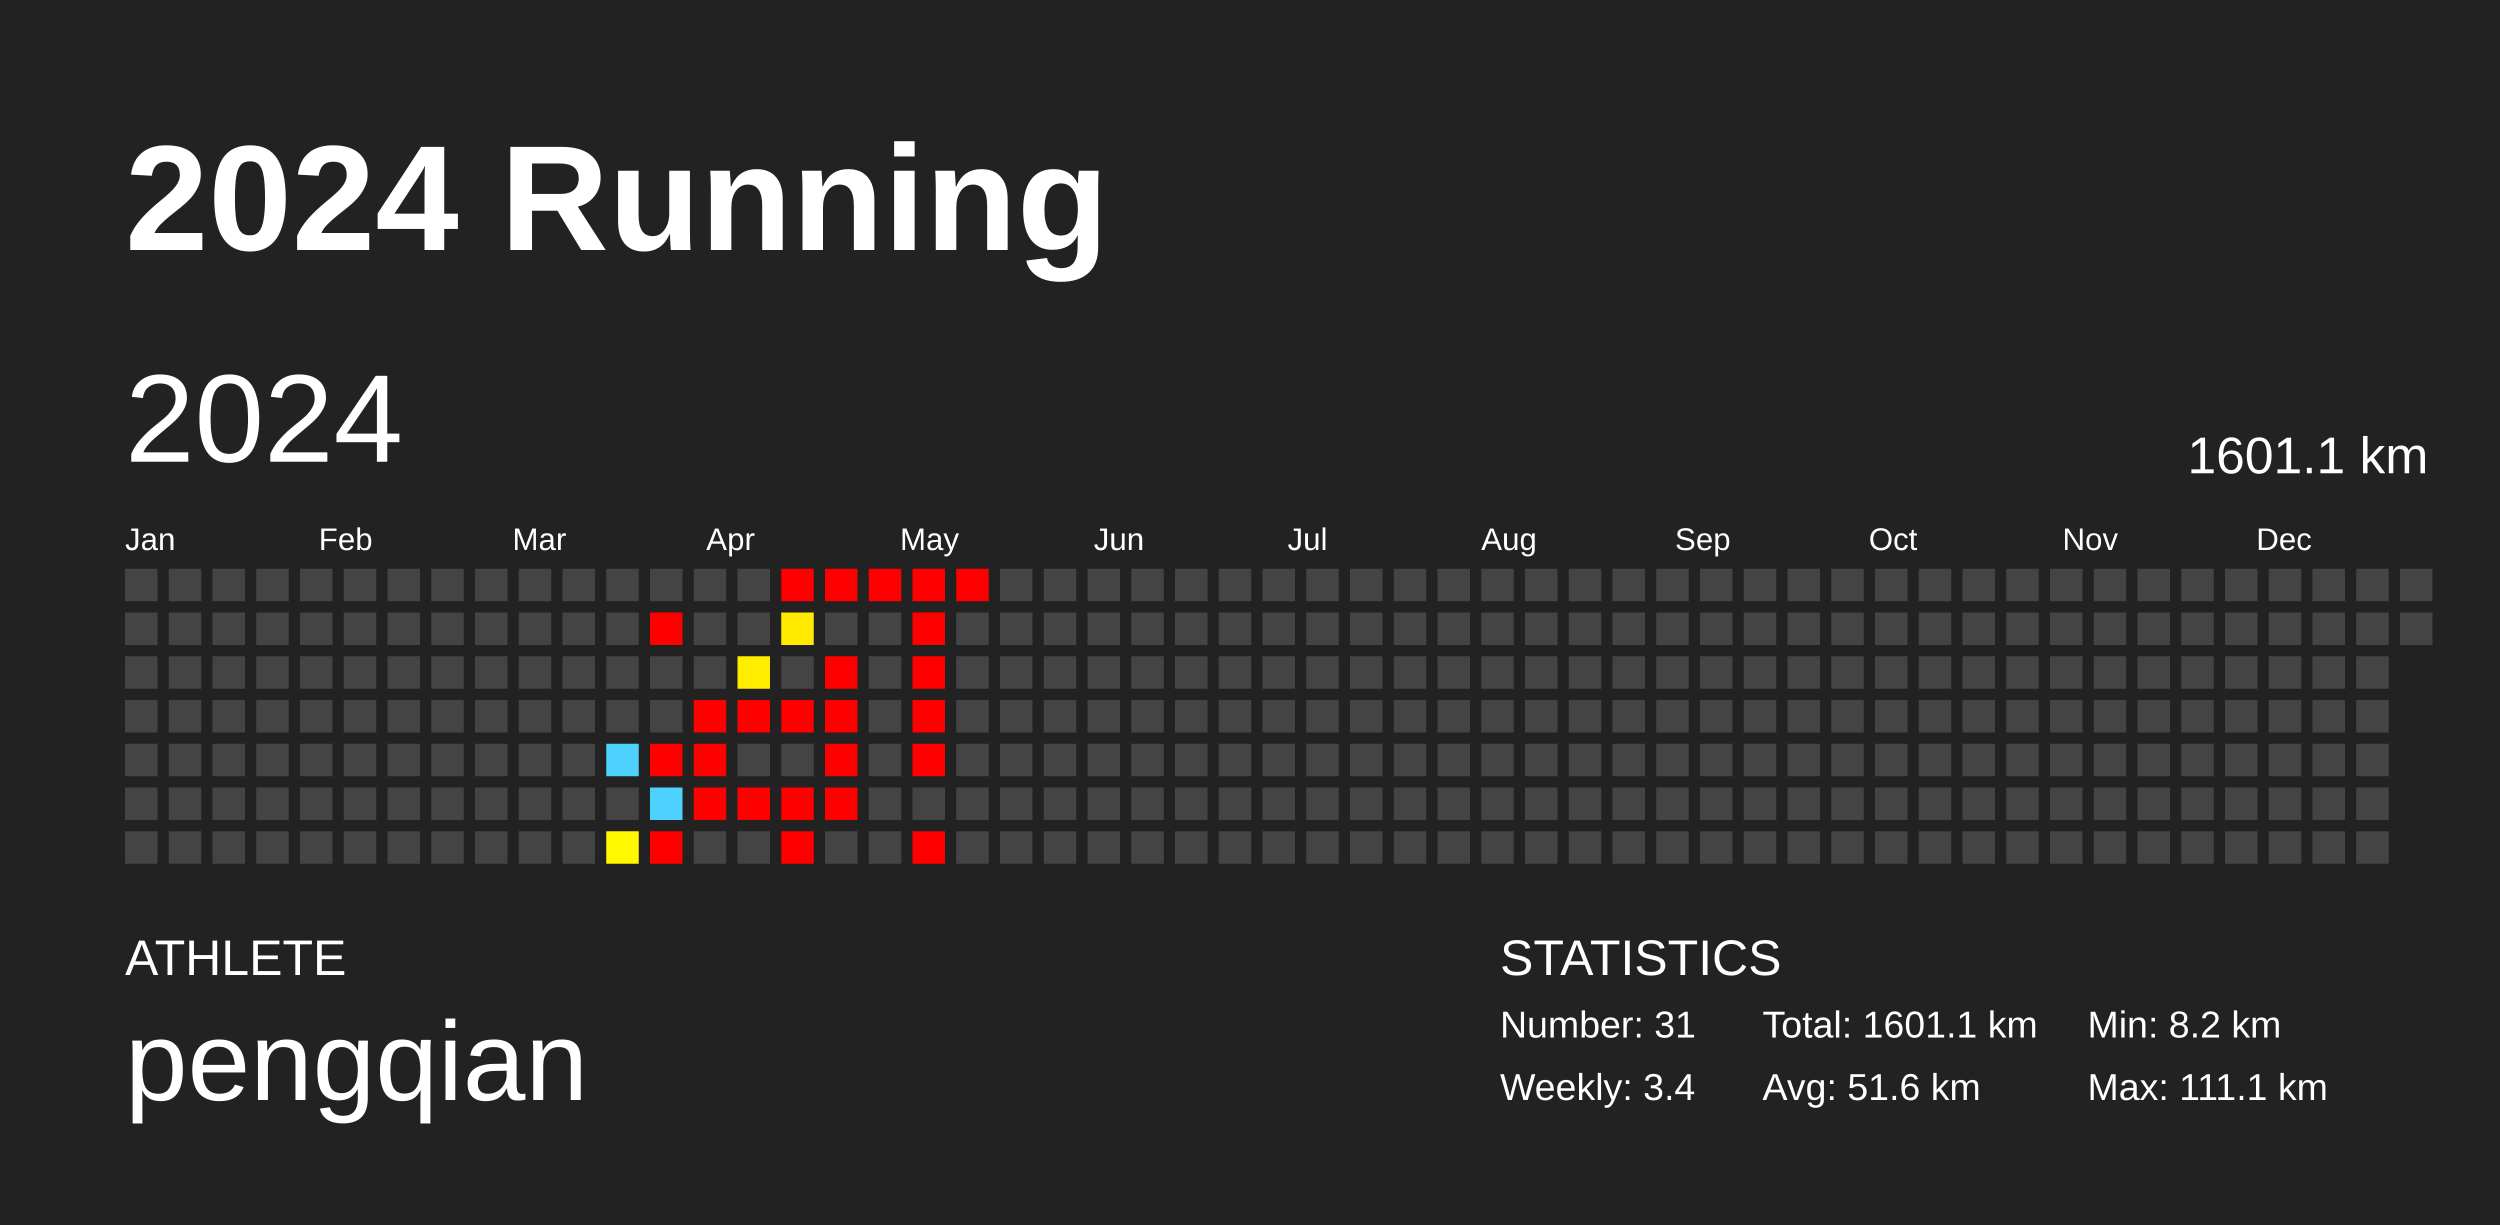
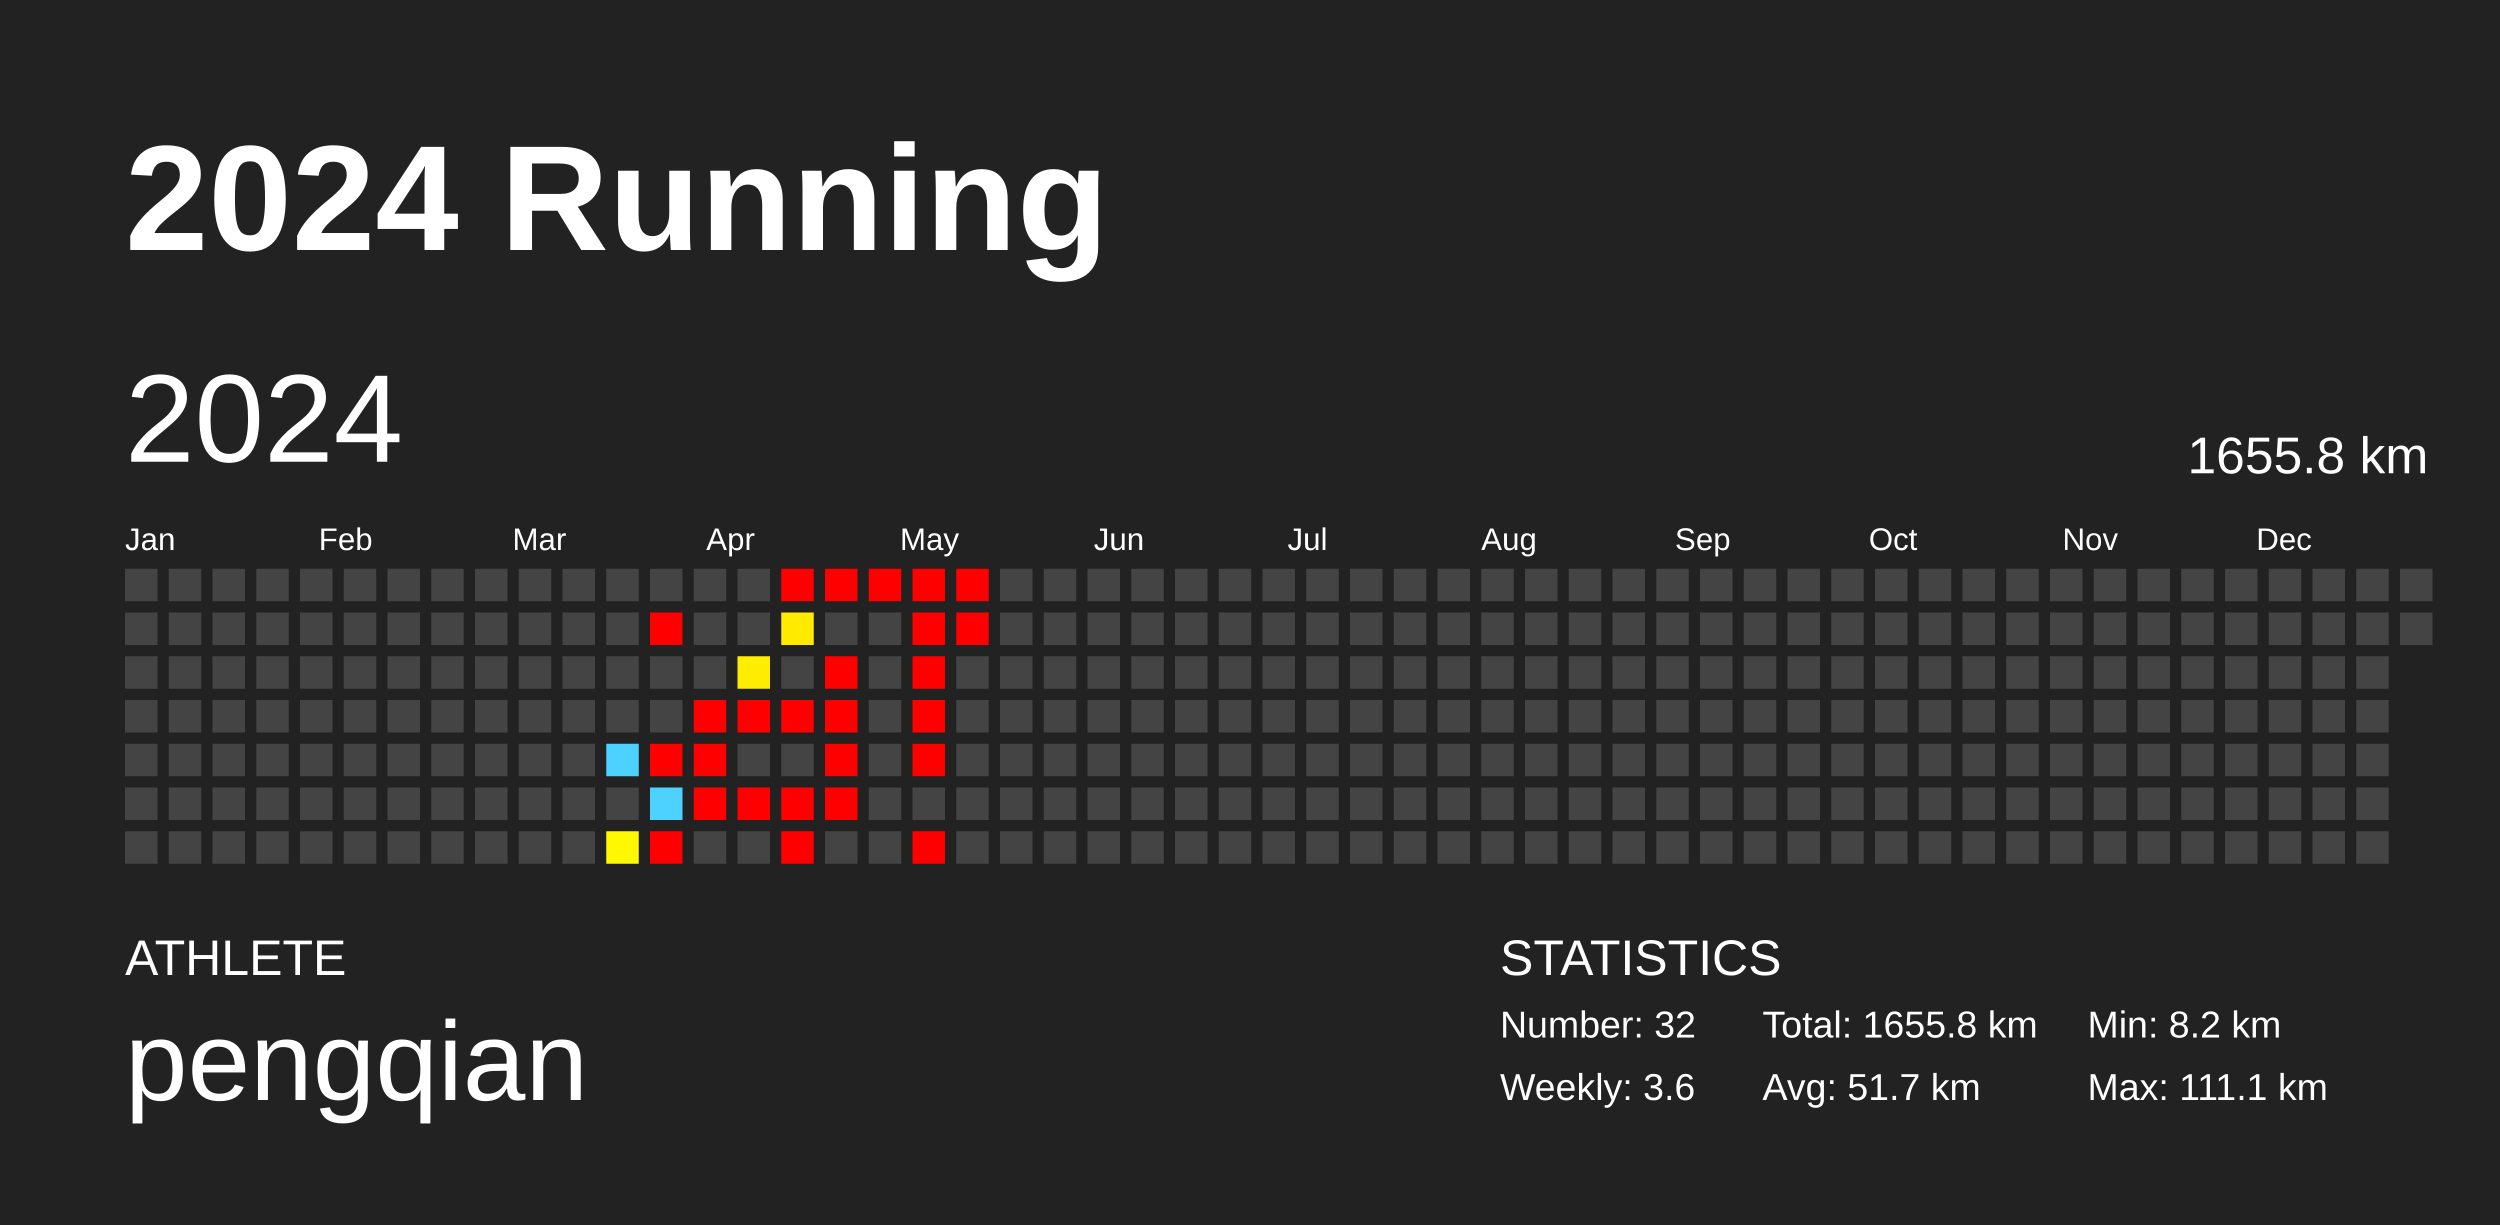
<svg xmlns="http://www.w3.org/2000/svg" baseProfile="full" height="98mm" version="1.1" viewBox="0,0,200,98" width="200mm">
  <defs />
  <rect fill="#222222" height="98" width="200" x="0" y="0" />
  <text fill="#FFFFFF" style="font-size:12px; font-family:Arial; font-weight:bold;" x="10" y="20">2024 Running</text>
  <text fill="#FFFFFF" style="font-size:4px; font-family:Arial" x="10" y="78">ATHLETE</text>
  <text fill="#FFFFFF" style="font-size:9px; font-family:Arial" x="10" y="88">pengqian</text>
  <text fill="#FFFFFF" style="font-size:4px; font-family:Arial" x="120" y="78">STATISTICS</text>
-   <text fill="#FFFFFF" style="font-size:3px; font-family:Arial" x="120" y="83">Number: 31</text>
-   <text fill="#FFFFFF" style="font-size:3px; font-family:Arial" x="120" y="88">Weekly: 3.4</text>
-   <text fill="#FFFFFF" style="font-size:3px; font-family:Arial" x="141" y="83">Total: 1601.1 km</text>
-   <text fill="#FFFFFF" style="font-size:3px; font-family:Arial" x="141" y="88">Avg: 51.6 km</text>
+   <text fill="#FFFFFF" style="font-size:3px; font-family:Arial" x="120" y="83">Number: 32</text>
+   <text fill="#FFFFFF" style="font-size:3px; font-family:Arial" x="120" y="88">Weekly: 3.6</text>
+   <text fill="#FFFFFF" style="font-size:3px; font-family:Arial" x="141" y="83">Total: 1655.8 km</text>
+   <text fill="#FFFFFF" style="font-size:3px; font-family:Arial" x="141" y="88">Avg: 51.7 km</text>
  <text fill="#FFFFFF" style="font-size:3px; font-family:Arial" x="167" y="83">Min: 8.2 km</text>
  <text fill="#FFFFFF" style="font-size:3px; font-family:Arial" x="167" y="88">Max: 111.1 km</text>
  <text dominant-baseline="hanging" fill="#FFFFFF" style="font-size:10.0px; font-family:Arial;" x="10" y="30">2024</text>
-   <text dominant-baseline="hanging" fill="#FFFFFF" style="font-size:4.125px; font-family:Arial;" x="175" y="35">1601.1 km</text>
+   <text dominant-baseline="hanging" fill="#FFFFFF" style="font-size:4.125px; font-family:Arial;" x="175" y="35">1655.8 km</text>
  <text fill="#FFFFFF" style="font-size:2.5px; font-family:Arial" x="10.0" y="44">Jan</text>
  <text fill="#FFFFFF" style="font-size:2.5px; font-family:Arial" x="25.5" y="44">Feb</text>
  <text fill="#FFFFFF" style="font-size:2.5px; font-family:Arial" x="41.0" y="44">Mar</text>
  <text fill="#FFFFFF" style="font-size:2.5px; font-family:Arial" x="56.5" y="44">Apr</text>
  <text fill="#FFFFFF" style="font-size:2.5px; font-family:Arial" x="72.0" y="44">May</text>
  <text fill="#FFFFFF" style="font-size:2.5px; font-family:Arial" x="87.5" y="44">Jun</text>
  <text fill="#FFFFFF" style="font-size:2.5px; font-family:Arial" x="103.0" y="44">Jul</text>
  <text fill="#FFFFFF" style="font-size:2.5px; font-family:Arial" x="118.5" y="44">Aug</text>
  <text fill="#FFFFFF" style="font-size:2.5px; font-family:Arial" x="134.0" y="44">Sep</text>
  <text fill="#FFFFFF" style="font-size:2.5px; font-family:Arial" x="149.5" y="44">Oct</text>
  <text fill="#FFFFFF" style="font-size:2.5px; font-family:Arial" x="165.0" y="44">Nov</text>
  <text fill="#FFFFFF" style="font-size:2.5px; font-family:Arial" x="180.5" y="44">Dec</text>
  <rect fill="#444444" height="2.6" width="2.6" x="10.0" y="45.5" />
  <rect fill="#444444" height="2.6" width="2.6" x="10.0" y="49.0" />
  <rect fill="#444444" height="2.6" width="2.6" x="10.0" y="52.5" />
  <rect fill="#444444" height="2.6" width="2.6" x="10.0" y="56.0" />
  <rect fill="#444444" height="2.6" width="2.6" x="10.0" y="59.5" />
  <rect fill="#444444" height="2.6" width="2.6" x="10.0" y="63.0" />
  <rect fill="#444444" height="2.6" width="2.6" x="10.0" y="66.5" />
  <rect fill="#444444" height="2.6" width="2.6" x="13.5" y="45.5" />
  <rect fill="#444444" height="2.6" width="2.6" x="13.5" y="49.0" />
  <rect fill="#444444" height="2.6" width="2.6" x="13.5" y="52.5" />
  <rect fill="#444444" height="2.6" width="2.6" x="13.5" y="56.0" />
  <rect fill="#444444" height="2.6" width="2.6" x="13.5" y="59.5" />
  <rect fill="#444444" height="2.6" width="2.6" x="13.5" y="63.0" />
  <rect fill="#444444" height="2.6" width="2.6" x="13.5" y="66.5" />
  <rect fill="#444444" height="2.6" width="2.6" x="17.0" y="45.5" />
  <rect fill="#444444" height="2.6" width="2.6" x="17.0" y="49.0" />
  <rect fill="#444444" height="2.6" width="2.6" x="17.0" y="52.5" />
  <rect fill="#444444" height="2.6" width="2.6" x="17.0" y="56.0" />
  <rect fill="#444444" height="2.6" width="2.6" x="17.0" y="59.5" />
  <rect fill="#444444" height="2.6" width="2.6" x="17.0" y="63.0" />
  <rect fill="#444444" height="2.6" width="2.6" x="17.0" y="66.5" />
  <rect fill="#444444" height="2.6" width="2.6" x="20.5" y="45.5" />
  <rect fill="#444444" height="2.6" width="2.6" x="20.5" y="49.0" />
  <rect fill="#444444" height="2.6" width="2.6" x="20.5" y="52.5" />
  <rect fill="#444444" height="2.6" width="2.6" x="20.5" y="56.0" />
  <rect fill="#444444" height="2.6" width="2.6" x="20.5" y="59.5" />
  <rect fill="#444444" height="2.6" width="2.6" x="20.5" y="63.0" />
  <rect fill="#444444" height="2.6" width="2.6" x="20.5" y="66.5" />
  <rect fill="#444444" height="2.6" width="2.6" x="24.0" y="45.5" />
  <rect fill="#444444" height="2.6" width="2.6" x="24.0" y="49.0" />
  <rect fill="#444444" height="2.6" width="2.6" x="24.0" y="52.5" />
  <rect fill="#444444" height="2.6" width="2.6" x="24.0" y="56.0" />
  <rect fill="#444444" height="2.6" width="2.6" x="24.0" y="59.5" />
  <rect fill="#444444" height="2.6" width="2.6" x="24.0" y="63.0" />
  <rect fill="#444444" height="2.6" width="2.6" x="24.0" y="66.5" />
  <rect fill="#444444" height="2.6" width="2.6" x="27.5" y="45.5" />
  <rect fill="#444444" height="2.6" width="2.6" x="27.5" y="49.0" />
  <rect fill="#444444" height="2.6" width="2.6" x="27.5" y="52.5" />
  <rect fill="#444444" height="2.6" width="2.6" x="27.5" y="56.0" />
  <rect fill="#444444" height="2.6" width="2.6" x="27.5" y="59.5" />
  <rect fill="#444444" height="2.6" width="2.6" x="27.5" y="63.0" />
  <rect fill="#444444" height="2.6" width="2.6" x="27.5" y="66.5" />
  <rect fill="#444444" height="2.6" width="2.6" x="31.0" y="45.5" />
  <rect fill="#444444" height="2.6" width="2.6" x="31.0" y="49.0" />
  <rect fill="#444444" height="2.6" width="2.6" x="31.0" y="52.5" />
  <rect fill="#444444" height="2.6" width="2.6" x="31.0" y="56.0" />
  <rect fill="#444444" height="2.6" width="2.6" x="31.0" y="59.5" />
  <rect fill="#444444" height="2.6" width="2.6" x="31.0" y="63.0" />
  <rect fill="#444444" height="2.6" width="2.6" x="31.0" y="66.5" />
  <rect fill="#444444" height="2.6" width="2.6" x="34.5" y="45.5" />
  <rect fill="#444444" height="2.6" width="2.6" x="34.5" y="49.0" />
  <rect fill="#444444" height="2.6" width="2.6" x="34.5" y="52.5" />
  <rect fill="#444444" height="2.6" width="2.6" x="34.5" y="56.0" />
  <rect fill="#444444" height="2.6" width="2.6" x="34.5" y="59.5" />
  <rect fill="#444444" height="2.6" width="2.6" x="34.5" y="63.0" />
  <rect fill="#444444" height="2.6" width="2.6" x="34.5" y="66.5" />
  <rect fill="#444444" height="2.6" width="2.6" x="38.0" y="45.5" />
  <rect fill="#444444" height="2.6" width="2.6" x="38.0" y="49.0" />
  <rect fill="#444444" height="2.6" width="2.6" x="38.0" y="52.5" />
  <rect fill="#444444" height="2.6" width="2.6" x="38.0" y="56.0" />
  <rect fill="#444444" height="2.6" width="2.6" x="38.0" y="59.5" />
  <rect fill="#444444" height="2.6" width="2.6" x="38.0" y="63.0" />
  <rect fill="#444444" height="2.6" width="2.6" x="38.0" y="66.5" />
  <rect fill="#444444" height="2.6" width="2.6" x="41.5" y="45.5" />
  <rect fill="#444444" height="2.6" width="2.6" x="41.5" y="49.0" />
  <rect fill="#444444" height="2.6" width="2.6" x="41.5" y="52.5" />
  <rect fill="#444444" height="2.6" width="2.6" x="41.5" y="56.0" />
  <rect fill="#444444" height="2.6" width="2.6" x="41.5" y="59.5" />
  <rect fill="#444444" height="2.6" width="2.6" x="41.5" y="63.0" />
  <rect fill="#444444" height="2.6" width="2.6" x="41.5" y="66.5" />
  <rect fill="#444444" height="2.6" width="2.6" x="45.0" y="45.5" />
  <rect fill="#444444" height="2.6" width="2.6" x="45.0" y="49.0" />
  <rect fill="#444444" height="2.6" width="2.6" x="45.0" y="52.5" />
  <rect fill="#444444" height="2.6" width="2.6" x="45.0" y="56.0" />
  <rect fill="#444444" height="2.6" width="2.6" x="45.0" y="59.5" />
  <rect fill="#444444" height="2.6" width="2.6" x="45.0" y="63.0" />
  <rect fill="#444444" height="2.6" width="2.6" x="45.0" y="66.5" />
  <rect fill="#444444" height="2.6" width="2.6" x="48.5" y="45.5" />
  <rect fill="#444444" height="2.6" width="2.6" x="48.5" y="49.0" />
  <rect fill="#444444" height="2.6" width="2.6" x="48.5" y="52.5" />
  <rect fill="#444444" height="2.6" width="2.6" x="48.5" y="56.0" />
  <rect fill="#4dd2ff" height="2.6" width="2.6" x="48.5" y="59.5" />
  <rect fill="#444444" height="2.6" width="2.6" x="48.5" y="63.0" />
  <rect fill="#fff800" height="2.6" width="2.6" x="48.5" y="66.5" />
  <rect fill="#444444" height="2.6" width="2.6" x="52.0" y="45.5" />
  <rect fill="red" height="2.6" width="2.6" x="52.0" y="49.0" />
  <rect fill="#444444" height="2.6" width="2.6" x="52.0" y="52.5" />
  <rect fill="#444444" height="2.6" width="2.6" x="52.0" y="56.0" />
  <rect fill="red" height="2.6" width="2.6" x="52.0" y="59.5" />
  <rect fill="#4dd2ff" height="2.6" width="2.6" x="52.0" y="63.0" />
  <rect fill="red" height="2.6" width="2.6" x="52.0" y="66.5" />
  <rect fill="#444444" height="2.6" width="2.6" x="55.5" y="45.5" />
  <rect fill="#444444" height="2.6" width="2.6" x="55.5" y="49.0" />
  <rect fill="#444444" height="2.6" width="2.6" x="55.5" y="52.5" />
  <rect fill="red" height="2.6" width="2.6" x="55.5" y="56.0" />
  <rect fill="red" height="2.6" width="2.6" x="55.5" y="59.5" />
  <rect fill="red" height="2.6" width="2.6" x="55.5" y="63.0" />
  <rect fill="#444444" height="2.6" width="2.6" x="55.5" y="66.5" />
  <rect fill="#444444" height="2.6" width="2.6" x="59.0" y="45.5" />
  <rect fill="#444444" height="2.6" width="2.6" x="59.0" y="49.0" />
  <rect fill="#ffed00" height="2.6" width="2.6" x="59.0" y="52.5" />
  <rect fill="red" height="2.6" width="2.6" x="59.0" y="56.0" />
  <rect fill="#444444" height="2.6" width="2.6" x="59.0" y="59.5" />
  <rect fill="red" height="2.6" width="2.6" x="59.0" y="63.0" />
  <rect fill="#444444" height="2.6" width="2.6" x="59.0" y="66.5" />
  <rect fill="red" height="2.6" width="2.6" x="62.5" y="45.5" />
  <rect fill="#ffea00" height="2.6" width="2.6" x="62.5" y="49.0" />
  <rect fill="#444444" height="2.6" width="2.6" x="62.5" y="52.5" />
  <rect fill="red" height="2.6" width="2.6" x="62.5" y="56.0" />
  <rect fill="#444444" height="2.6" width="2.6" x="62.5" y="59.5" />
  <rect fill="red" height="2.6" width="2.6" x="62.5" y="63.0" />
  <rect fill="red" height="2.6" width="2.6" x="62.5" y="66.5" />
  <rect fill="red" height="2.6" width="2.6" x="66.0" y="45.5" />
  <rect fill="#444444" height="2.6" width="2.6" x="66.0" y="49.0" />
  <rect fill="red" height="2.6" width="2.6" x="66.0" y="52.5" />
  <rect fill="red" height="2.6" width="2.6" x="66.0" y="56.0" />
  <rect fill="red" height="2.6" width="2.6" x="66.0" y="59.5" />
  <rect fill="red" height="2.6" width="2.6" x="66.0" y="63.0" />
  <rect fill="#444444" height="2.6" width="2.6" x="66.0" y="66.5" />
  <rect fill="red" height="2.6" width="2.6" x="69.5" y="45.5" />
  <rect fill="#444444" height="2.6" width="2.6" x="69.5" y="49.0" />
  <rect fill="#444444" height="2.6" width="2.6" x="69.5" y="52.5" />
  <rect fill="#444444" height="2.6" width="2.6" x="69.5" y="56.0" />
  <rect fill="#444444" height="2.6" width="2.6" x="69.5" y="59.5" />
  <rect fill="#444444" height="2.6" width="2.6" x="69.5" y="63.0" />
  <rect fill="#444444" height="2.6" width="2.6" x="69.5" y="66.5" />
  <rect fill="red" height="2.6" width="2.6" x="73.0" y="45.5" />
  <rect fill="red" height="2.6" width="2.6" x="73.0" y="49.0" />
  <rect fill="red" height="2.6" width="2.6" x="73.0" y="52.5" />
  <rect fill="red" height="2.6" width="2.6" x="73.0" y="56.0" />
  <rect fill="red" height="2.6" width="2.6" x="73.0" y="59.5" />
  <rect fill="#444444" height="2.6" width="2.6" x="73.0" y="63.0" />
  <rect fill="red" height="2.6" width="2.6" x="73.0" y="66.5" />
  <rect fill="red" height="2.6" width="2.6" x="76.5" y="45.5" />
-   <rect fill="#444444" height="2.6" width="2.6" x="76.5" y="49.0" />
+   <rect fill="red" height="2.6" width="2.6" x="76.5" y="49.0" />
  <rect fill="#444444" height="2.6" width="2.6" x="76.5" y="52.5" />
  <rect fill="#444444" height="2.6" width="2.6" x="76.5" y="56.0" />
  <rect fill="#444444" height="2.6" width="2.6" x="76.5" y="59.5" />
  <rect fill="#444444" height="2.6" width="2.6" x="76.5" y="63.0" />
  <rect fill="#444444" height="2.6" width="2.6" x="76.5" y="66.5" />
  <rect fill="#444444" height="2.6" width="2.6" x="80.0" y="45.5" />
  <rect fill="#444444" height="2.6" width="2.6" x="80.0" y="49.0" />
  <rect fill="#444444" height="2.6" width="2.6" x="80.0" y="52.5" />
  <rect fill="#444444" height="2.6" width="2.6" x="80.0" y="56.0" />
  <rect fill="#444444" height="2.6" width="2.6" x="80.0" y="59.5" />
  <rect fill="#444444" height="2.6" width="2.6" x="80.0" y="63.0" />
  <rect fill="#444444" height="2.6" width="2.6" x="80.0" y="66.5" />
  <rect fill="#444444" height="2.6" width="2.6" x="83.5" y="45.5" />
  <rect fill="#444444" height="2.6" width="2.6" x="83.5" y="49.0" />
  <rect fill="#444444" height="2.6" width="2.6" x="83.5" y="52.5" />
  <rect fill="#444444" height="2.6" width="2.6" x="83.5" y="56.0" />
  <rect fill="#444444" height="2.6" width="2.6" x="83.5" y="59.5" />
  <rect fill="#444444" height="2.6" width="2.6" x="83.5" y="63.0" />
  <rect fill="#444444" height="2.6" width="2.6" x="83.5" y="66.5" />
  <rect fill="#444444" height="2.6" width="2.6" x="87.0" y="45.5" />
  <rect fill="#444444" height="2.6" width="2.6" x="87.0" y="49.0" />
  <rect fill="#444444" height="2.6" width="2.6" x="87.0" y="52.5" />
  <rect fill="#444444" height="2.6" width="2.6" x="87.0" y="56.0" />
  <rect fill="#444444" height="2.6" width="2.6" x="87.0" y="59.5" />
  <rect fill="#444444" height="2.6" width="2.6" x="87.0" y="63.0" />
  <rect fill="#444444" height="2.6" width="2.6" x="87.0" y="66.5" />
  <rect fill="#444444" height="2.6" width="2.6" x="90.5" y="45.5" />
  <rect fill="#444444" height="2.6" width="2.6" x="90.5" y="49.0" />
  <rect fill="#444444" height="2.6" width="2.6" x="90.5" y="52.5" />
  <rect fill="#444444" height="2.6" width="2.6" x="90.5" y="56.0" />
  <rect fill="#444444" height="2.6" width="2.6" x="90.5" y="59.5" />
  <rect fill="#444444" height="2.6" width="2.6" x="90.5" y="63.0" />
  <rect fill="#444444" height="2.6" width="2.6" x="90.5" y="66.5" />
  <rect fill="#444444" height="2.6" width="2.6" x="94.0" y="45.5" />
  <rect fill="#444444" height="2.6" width="2.6" x="94.0" y="49.0" />
  <rect fill="#444444" height="2.6" width="2.6" x="94.0" y="52.5" />
  <rect fill="#444444" height="2.6" width="2.6" x="94.0" y="56.0" />
  <rect fill="#444444" height="2.6" width="2.6" x="94.0" y="59.5" />
  <rect fill="#444444" height="2.6" width="2.6" x="94.0" y="63.0" />
  <rect fill="#444444" height="2.6" width="2.6" x="94.0" y="66.5" />
  <rect fill="#444444" height="2.6" width="2.6" x="97.5" y="45.5" />
  <rect fill="#444444" height="2.6" width="2.6" x="97.5" y="49.0" />
  <rect fill="#444444" height="2.6" width="2.6" x="97.5" y="52.5" />
  <rect fill="#444444" height="2.6" width="2.6" x="97.5" y="56.0" />
  <rect fill="#444444" height="2.6" width="2.6" x="97.5" y="59.5" />
  <rect fill="#444444" height="2.6" width="2.6" x="97.5" y="63.0" />
  <rect fill="#444444" height="2.6" width="2.6" x="97.5" y="66.5" />
  <rect fill="#444444" height="2.6" width="2.6" x="101.0" y="45.5" />
  <rect fill="#444444" height="2.6" width="2.6" x="101.0" y="49.0" />
  <rect fill="#444444" height="2.6" width="2.6" x="101.0" y="52.5" />
  <rect fill="#444444" height="2.6" width="2.6" x="101.0" y="56.0" />
  <rect fill="#444444" height="2.6" width="2.6" x="101.0" y="59.5" />
  <rect fill="#444444" height="2.6" width="2.6" x="101.0" y="63.0" />
  <rect fill="#444444" height="2.6" width="2.6" x="101.0" y="66.5" />
  <rect fill="#444444" height="2.6" width="2.6" x="104.5" y="45.5" />
  <rect fill="#444444" height="2.6" width="2.6" x="104.5" y="49.0" />
  <rect fill="#444444" height="2.6" width="2.6" x="104.5" y="52.5" />
  <rect fill="#444444" height="2.6" width="2.6" x="104.5" y="56.0" />
  <rect fill="#444444" height="2.6" width="2.6" x="104.5" y="59.5" />
  <rect fill="#444444" height="2.6" width="2.6" x="104.5" y="63.0" />
  <rect fill="#444444" height="2.6" width="2.6" x="104.5" y="66.5" />
  <rect fill="#444444" height="2.6" width="2.6" x="108.0" y="45.5" />
  <rect fill="#444444" height="2.6" width="2.6" x="108.0" y="49.0" />
  <rect fill="#444444" height="2.6" width="2.6" x="108.0" y="52.5" />
  <rect fill="#444444" height="2.6" width="2.6" x="108.0" y="56.0" />
  <rect fill="#444444" height="2.6" width="2.6" x="108.0" y="59.5" />
  <rect fill="#444444" height="2.6" width="2.6" x="108.0" y="63.0" />
  <rect fill="#444444" height="2.6" width="2.6" x="108.0" y="66.5" />
  <rect fill="#444444" height="2.6" width="2.6" x="111.5" y="45.5" />
  <rect fill="#444444" height="2.6" width="2.6" x="111.5" y="49.0" />
  <rect fill="#444444" height="2.6" width="2.6" x="111.5" y="52.5" />
  <rect fill="#444444" height="2.6" width="2.6" x="111.5" y="56.0" />
  <rect fill="#444444" height="2.6" width="2.6" x="111.5" y="59.5" />
  <rect fill="#444444" height="2.6" width="2.6" x="111.5" y="63.0" />
  <rect fill="#444444" height="2.6" width="2.6" x="111.5" y="66.5" />
  <rect fill="#444444" height="2.6" width="2.6" x="115.0" y="45.5" />
  <rect fill="#444444" height="2.6" width="2.6" x="115.0" y="49.0" />
  <rect fill="#444444" height="2.6" width="2.6" x="115.0" y="52.5" />
  <rect fill="#444444" height="2.6" width="2.6" x="115.0" y="56.0" />
  <rect fill="#444444" height="2.6" width="2.6" x="115.0" y="59.5" />
  <rect fill="#444444" height="2.6" width="2.6" x="115.0" y="63.0" />
  <rect fill="#444444" height="2.6" width="2.6" x="115.0" y="66.5" />
  <rect fill="#444444" height="2.6" width="2.6" x="118.5" y="45.5" />
  <rect fill="#444444" height="2.6" width="2.6" x="118.5" y="49.0" />
  <rect fill="#444444" height="2.6" width="2.6" x="118.5" y="52.5" />
  <rect fill="#444444" height="2.6" width="2.6" x="118.5" y="56.0" />
  <rect fill="#444444" height="2.6" width="2.6" x="118.5" y="59.5" />
  <rect fill="#444444" height="2.6" width="2.6" x="118.5" y="63.0" />
  <rect fill="#444444" height="2.6" width="2.6" x="118.5" y="66.5" />
  <rect fill="#444444" height="2.6" width="2.6" x="122.0" y="45.5" />
  <rect fill="#444444" height="2.6" width="2.6" x="122.0" y="49.0" />
  <rect fill="#444444" height="2.6" width="2.6" x="122.0" y="52.5" />
  <rect fill="#444444" height="2.6" width="2.6" x="122.0" y="56.0" />
  <rect fill="#444444" height="2.6" width="2.6" x="122.0" y="59.5" />
  <rect fill="#444444" height="2.6" width="2.6" x="122.0" y="63.0" />
  <rect fill="#444444" height="2.6" width="2.6" x="122.0" y="66.5" />
  <rect fill="#444444" height="2.6" width="2.6" x="125.5" y="45.5" />
  <rect fill="#444444" height="2.6" width="2.6" x="125.5" y="49.0" />
  <rect fill="#444444" height="2.6" width="2.6" x="125.5" y="52.5" />
  <rect fill="#444444" height="2.6" width="2.6" x="125.5" y="56.0" />
  <rect fill="#444444" height="2.6" width="2.6" x="125.5" y="59.5" />
  <rect fill="#444444" height="2.6" width="2.6" x="125.5" y="63.0" />
  <rect fill="#444444" height="2.6" width="2.6" x="125.5" y="66.5" />
  <rect fill="#444444" height="2.6" width="2.6" x="129.0" y="45.5" />
  <rect fill="#444444" height="2.6" width="2.6" x="129.0" y="49.0" />
  <rect fill="#444444" height="2.6" width="2.6" x="129.0" y="52.5" />
  <rect fill="#444444" height="2.6" width="2.6" x="129.0" y="56.0" />
  <rect fill="#444444" height="2.6" width="2.6" x="129.0" y="59.5" />
  <rect fill="#444444" height="2.6" width="2.6" x="129.0" y="63.0" />
  <rect fill="#444444" height="2.6" width="2.6" x="129.0" y="66.5" />
  <rect fill="#444444" height="2.6" width="2.6" x="132.5" y="45.5" />
  <rect fill="#444444" height="2.6" width="2.6" x="132.5" y="49.0" />
  <rect fill="#444444" height="2.6" width="2.6" x="132.5" y="52.5" />
  <rect fill="#444444" height="2.6" width="2.6" x="132.5" y="56.0" />
  <rect fill="#444444" height="2.6" width="2.6" x="132.5" y="59.5" />
  <rect fill="#444444" height="2.6" width="2.6" x="132.5" y="63.0" />
  <rect fill="#444444" height="2.6" width="2.6" x="132.5" y="66.5" />
  <rect fill="#444444" height="2.6" width="2.6" x="136.0" y="45.5" />
  <rect fill="#444444" height="2.6" width="2.6" x="136.0" y="49.0" />
  <rect fill="#444444" height="2.6" width="2.6" x="136.0" y="52.5" />
  <rect fill="#444444" height="2.6" width="2.6" x="136.0" y="56.0" />
  <rect fill="#444444" height="2.6" width="2.6" x="136.0" y="59.5" />
  <rect fill="#444444" height="2.6" width="2.6" x="136.0" y="63.0" />
  <rect fill="#444444" height="2.6" width="2.6" x="136.0" y="66.5" />
  <rect fill="#444444" height="2.6" width="2.6" x="139.5" y="45.5" />
  <rect fill="#444444" height="2.6" width="2.6" x="139.5" y="49.0" />
  <rect fill="#444444" height="2.6" width="2.6" x="139.5" y="52.5" />
  <rect fill="#444444" height="2.6" width="2.6" x="139.5" y="56.0" />
  <rect fill="#444444" height="2.6" width="2.6" x="139.5" y="59.5" />
  <rect fill="#444444" height="2.6" width="2.6" x="139.5" y="63.0" />
  <rect fill="#444444" height="2.6" width="2.6" x="139.5" y="66.5" />
  <rect fill="#444444" height="2.6" width="2.6" x="143.0" y="45.5" />
  <rect fill="#444444" height="2.6" width="2.6" x="143.0" y="49.0" />
  <rect fill="#444444" height="2.6" width="2.6" x="143.0" y="52.5" />
  <rect fill="#444444" height="2.6" width="2.6" x="143.0" y="56.0" />
  <rect fill="#444444" height="2.6" width="2.6" x="143.0" y="59.5" />
  <rect fill="#444444" height="2.6" width="2.6" x="143.0" y="63.0" />
  <rect fill="#444444" height="2.6" width="2.6" x="143.0" y="66.5" />
  <rect fill="#444444" height="2.6" width="2.6" x="146.5" y="45.5" />
  <rect fill="#444444" height="2.6" width="2.6" x="146.5" y="49.0" />
  <rect fill="#444444" height="2.6" width="2.6" x="146.5" y="52.5" />
  <rect fill="#444444" height="2.6" width="2.6" x="146.5" y="56.0" />
  <rect fill="#444444" height="2.6" width="2.6" x="146.5" y="59.5" />
  <rect fill="#444444" height="2.6" width="2.6" x="146.5" y="63.0" />
  <rect fill="#444444" height="2.6" width="2.6" x="146.5" y="66.5" />
  <rect fill="#444444" height="2.6" width="2.6" x="150.0" y="45.5" />
  <rect fill="#444444" height="2.6" width="2.6" x="150.0" y="49.0" />
  <rect fill="#444444" height="2.6" width="2.6" x="150.0" y="52.5" />
  <rect fill="#444444" height="2.6" width="2.6" x="150.0" y="56.0" />
  <rect fill="#444444" height="2.6" width="2.6" x="150.0" y="59.5" />
  <rect fill="#444444" height="2.6" width="2.6" x="150.0" y="63.0" />
  <rect fill="#444444" height="2.6" width="2.6" x="150.0" y="66.5" />
  <rect fill="#444444" height="2.6" width="2.6" x="153.5" y="45.5" />
  <rect fill="#444444" height="2.6" width="2.6" x="153.5" y="49.0" />
  <rect fill="#444444" height="2.6" width="2.6" x="153.5" y="52.5" />
  <rect fill="#444444" height="2.6" width="2.6" x="153.5" y="56.0" />
  <rect fill="#444444" height="2.6" width="2.6" x="153.5" y="59.5" />
  <rect fill="#444444" height="2.6" width="2.6" x="153.5" y="63.0" />
  <rect fill="#444444" height="2.6" width="2.6" x="153.5" y="66.5" />
  <rect fill="#444444" height="2.6" width="2.6" x="157.0" y="45.5" />
  <rect fill="#444444" height="2.6" width="2.6" x="157.0" y="49.0" />
  <rect fill="#444444" height="2.6" width="2.6" x="157.0" y="52.5" />
  <rect fill="#444444" height="2.6" width="2.6" x="157.0" y="56.0" />
  <rect fill="#444444" height="2.6" width="2.6" x="157.0" y="59.5" />
  <rect fill="#444444" height="2.6" width="2.6" x="157.0" y="63.0" />
  <rect fill="#444444" height="2.6" width="2.6" x="157.0" y="66.5" />
  <rect fill="#444444" height="2.6" width="2.6" x="160.5" y="45.5" />
  <rect fill="#444444" height="2.6" width="2.6" x="160.5" y="49.0" />
  <rect fill="#444444" height="2.6" width="2.6" x="160.5" y="52.5" />
  <rect fill="#444444" height="2.6" width="2.6" x="160.5" y="56.0" />
  <rect fill="#444444" height="2.6" width="2.6" x="160.5" y="59.5" />
  <rect fill="#444444" height="2.6" width="2.6" x="160.5" y="63.0" />
  <rect fill="#444444" height="2.6" width="2.6" x="160.5" y="66.5" />
  <rect fill="#444444" height="2.6" width="2.6" x="164.0" y="45.5" />
  <rect fill="#444444" height="2.6" width="2.6" x="164.0" y="49.0" />
  <rect fill="#444444" height="2.6" width="2.6" x="164.0" y="52.5" />
  <rect fill="#444444" height="2.6" width="2.6" x="164.0" y="56.0" />
  <rect fill="#444444" height="2.6" width="2.6" x="164.0" y="59.5" />
  <rect fill="#444444" height="2.6" width="2.6" x="164.0" y="63.0" />
  <rect fill="#444444" height="2.6" width="2.6" x="164.0" y="66.5" />
  <rect fill="#444444" height="2.6" width="2.6" x="167.5" y="45.5" />
  <rect fill="#444444" height="2.6" width="2.6" x="167.5" y="49.0" />
  <rect fill="#444444" height="2.6" width="2.6" x="167.5" y="52.5" />
  <rect fill="#444444" height="2.6" width="2.6" x="167.5" y="56.0" />
  <rect fill="#444444" height="2.6" width="2.6" x="167.5" y="59.5" />
  <rect fill="#444444" height="2.6" width="2.6" x="167.5" y="63.0" />
  <rect fill="#444444" height="2.6" width="2.6" x="167.5" y="66.5" />
  <rect fill="#444444" height="2.6" width="2.6" x="171.0" y="45.5" />
  <rect fill="#444444" height="2.6" width="2.6" x="171.0" y="49.0" />
  <rect fill="#444444" height="2.6" width="2.6" x="171.0" y="52.5" />
  <rect fill="#444444" height="2.6" width="2.6" x="171.0" y="56.0" />
  <rect fill="#444444" height="2.6" width="2.6" x="171.0" y="59.5" />
  <rect fill="#444444" height="2.6" width="2.6" x="171.0" y="63.0" />
  <rect fill="#444444" height="2.6" width="2.6" x="171.0" y="66.5" />
  <rect fill="#444444" height="2.6" width="2.6" x="174.5" y="45.5" />
  <rect fill="#444444" height="2.6" width="2.6" x="174.5" y="49.0" />
  <rect fill="#444444" height="2.6" width="2.6" x="174.5" y="52.5" />
  <rect fill="#444444" height="2.6" width="2.6" x="174.5" y="56.0" />
  <rect fill="#444444" height="2.6" width="2.6" x="174.5" y="59.5" />
  <rect fill="#444444" height="2.6" width="2.6" x="174.5" y="63.0" />
  <rect fill="#444444" height="2.6" width="2.6" x="174.5" y="66.5" />
  <rect fill="#444444" height="2.6" width="2.6" x="178.0" y="45.5" />
  <rect fill="#444444" height="2.6" width="2.6" x="178.0" y="49.0" />
  <rect fill="#444444" height="2.6" width="2.6" x="178.0" y="52.5" />
  <rect fill="#444444" height="2.6" width="2.6" x="178.0" y="56.0" />
  <rect fill="#444444" height="2.6" width="2.6" x="178.0" y="59.5" />
  <rect fill="#444444" height="2.6" width="2.6" x="178.0" y="63.0" />
  <rect fill="#444444" height="2.6" width="2.6" x="178.0" y="66.5" />
  <rect fill="#444444" height="2.6" width="2.6" x="181.5" y="45.5" />
  <rect fill="#444444" height="2.6" width="2.6" x="181.5" y="49.0" />
  <rect fill="#444444" height="2.6" width="2.6" x="181.5" y="52.5" />
  <rect fill="#444444" height="2.6" width="2.6" x="181.5" y="56.0" />
  <rect fill="#444444" height="2.6" width="2.6" x="181.5" y="59.5" />
  <rect fill="#444444" height="2.6" width="2.6" x="181.5" y="63.0" />
  <rect fill="#444444" height="2.6" width="2.6" x="181.5" y="66.5" />
  <rect fill="#444444" height="2.6" width="2.6" x="185.0" y="45.5" />
  <rect fill="#444444" height="2.6" width="2.6" x="185.0" y="49.0" />
  <rect fill="#444444" height="2.6" width="2.6" x="185.0" y="52.5" />
  <rect fill="#444444" height="2.6" width="2.6" x="185.0" y="56.0" />
  <rect fill="#444444" height="2.6" width="2.6" x="185.0" y="59.5" />
  <rect fill="#444444" height="2.6" width="2.6" x="185.0" y="63.0" />
  <rect fill="#444444" height="2.6" width="2.6" x="185.0" y="66.5" />
  <rect fill="#444444" height="2.6" width="2.6" x="188.5" y="45.5" />
  <rect fill="#444444" height="2.6" width="2.6" x="188.5" y="49.0" />
  <rect fill="#444444" height="2.6" width="2.6" x="188.5" y="52.5" />
  <rect fill="#444444" height="2.6" width="2.6" x="188.5" y="56.0" />
  <rect fill="#444444" height="2.6" width="2.6" x="188.5" y="59.5" />
  <rect fill="#444444" height="2.6" width="2.6" x="188.5" y="63.0" />
  <rect fill="#444444" height="2.6" width="2.6" x="188.5" y="66.5" />
  <rect fill="#444444" height="2.6" width="2.6" x="192.0" y="45.5" />
  <rect fill="#444444" height="2.6" width="2.6" x="192.0" y="49.0" />
</svg>
